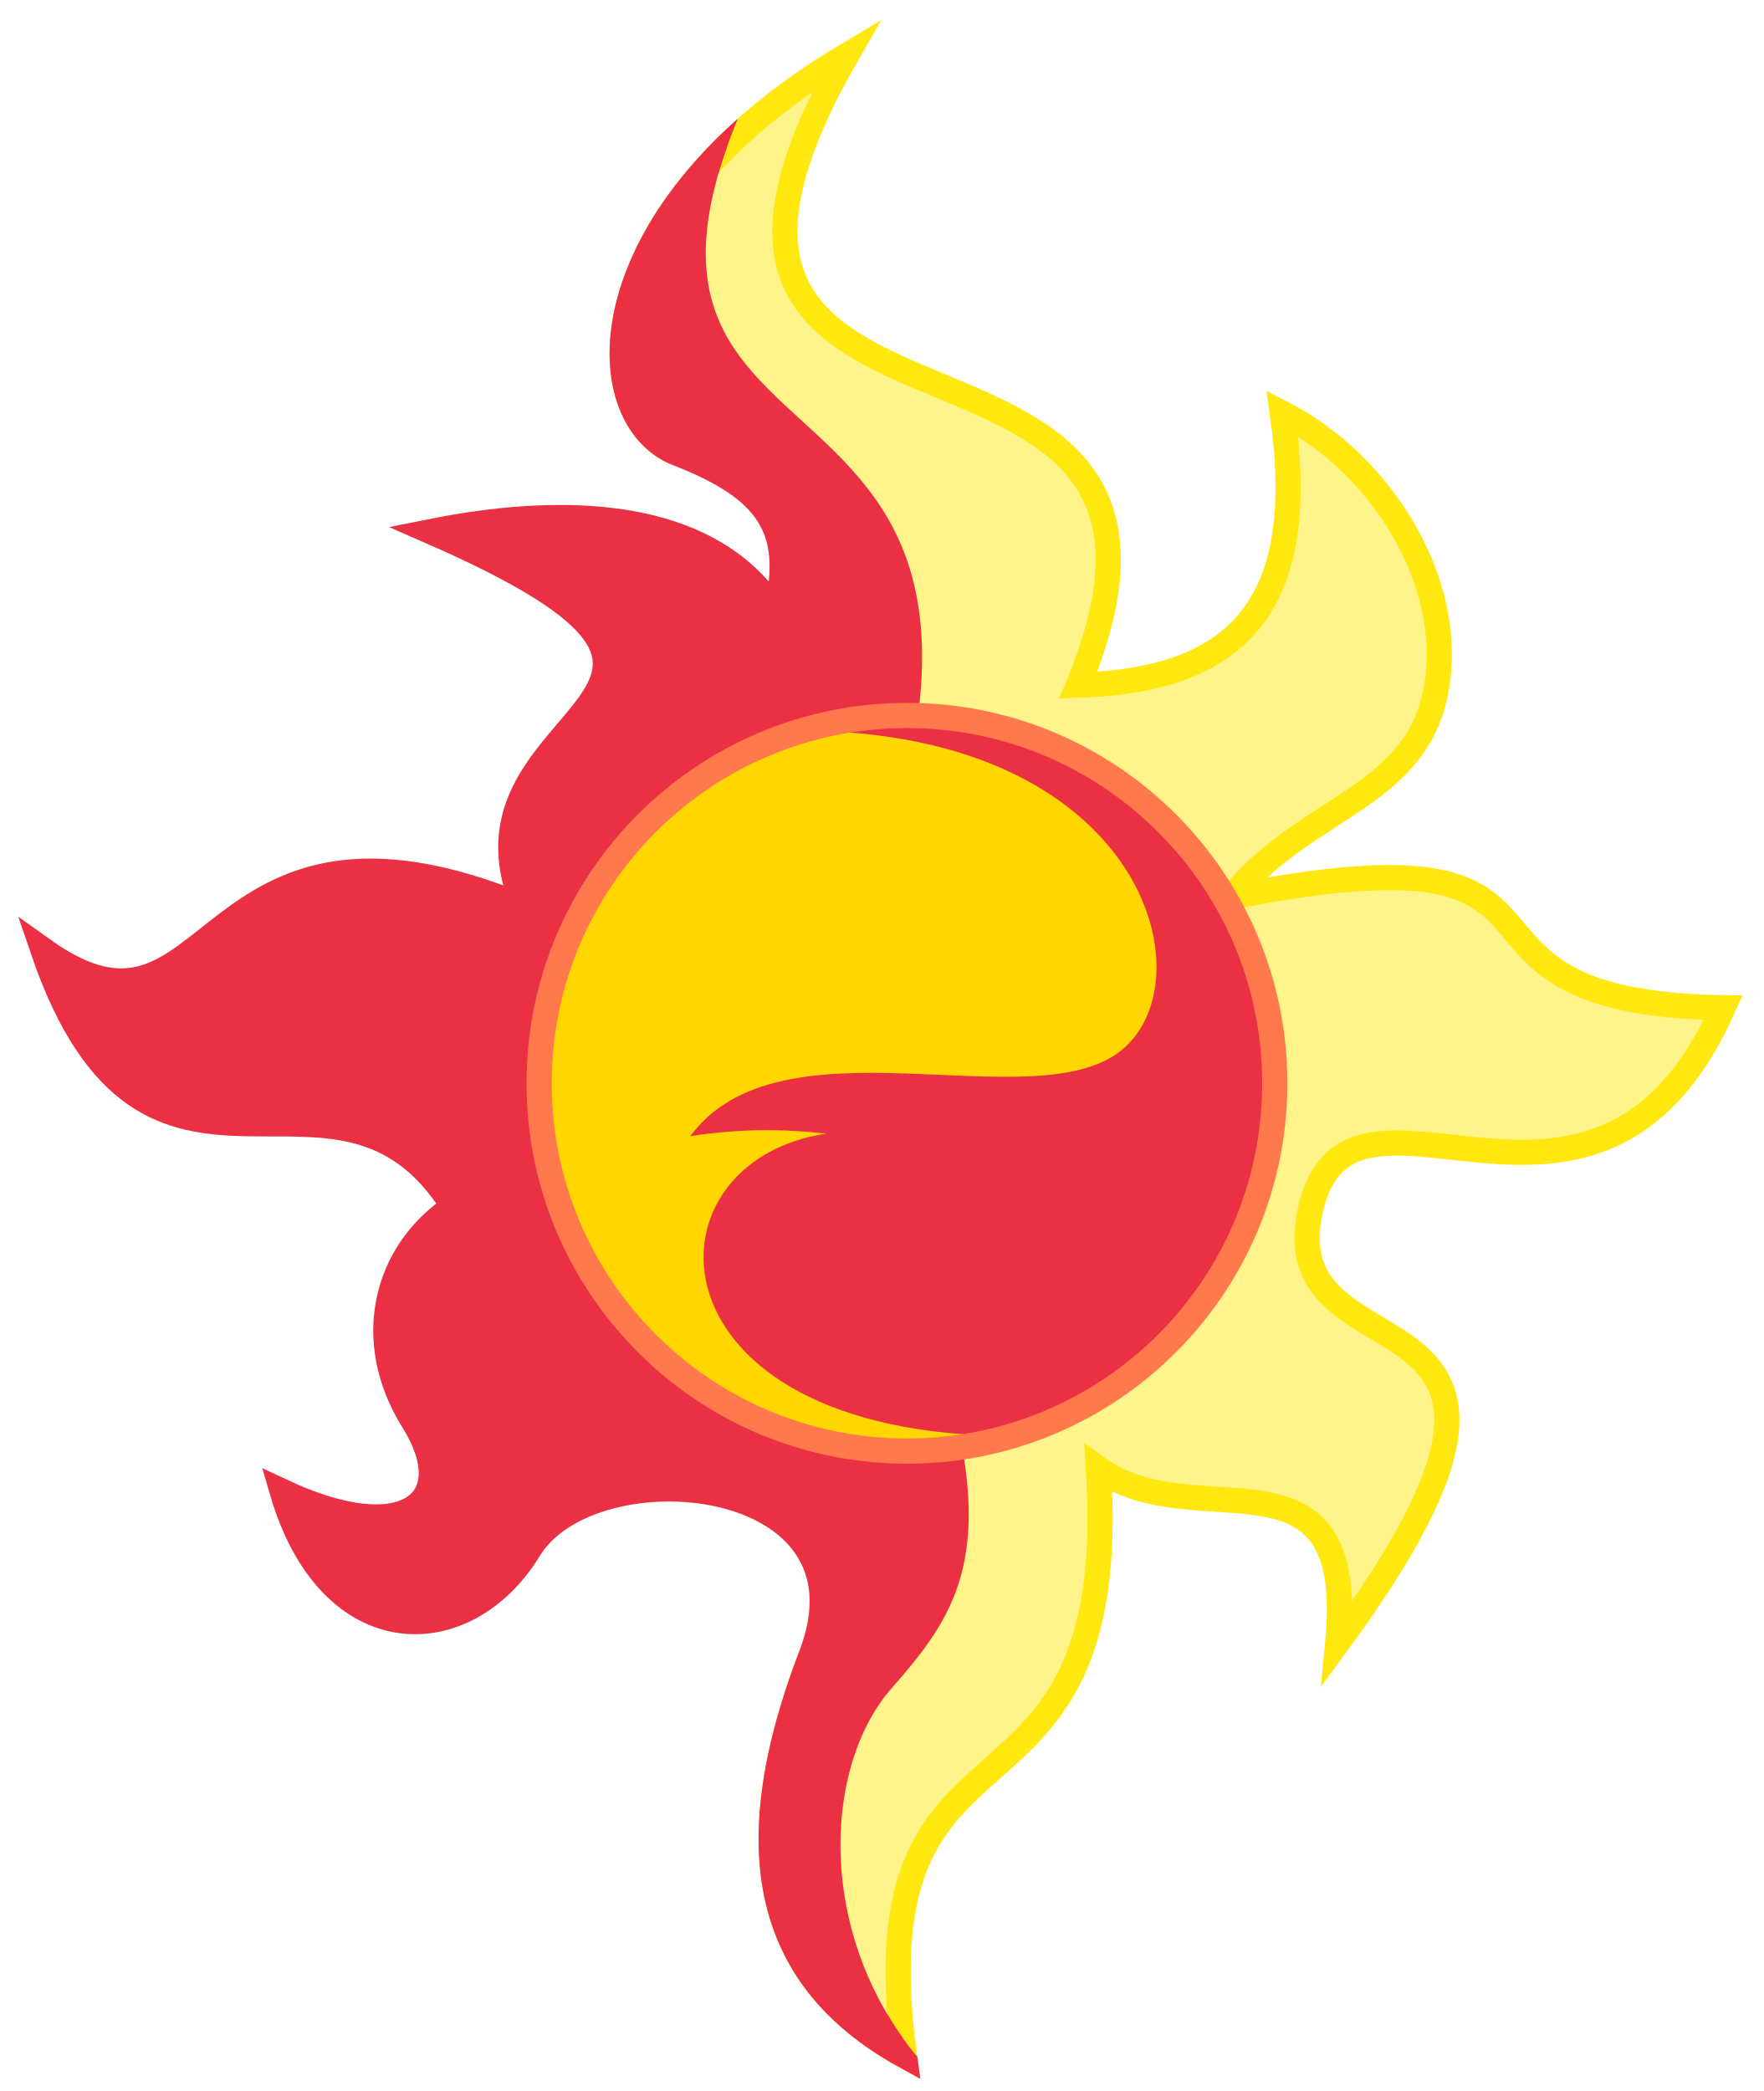
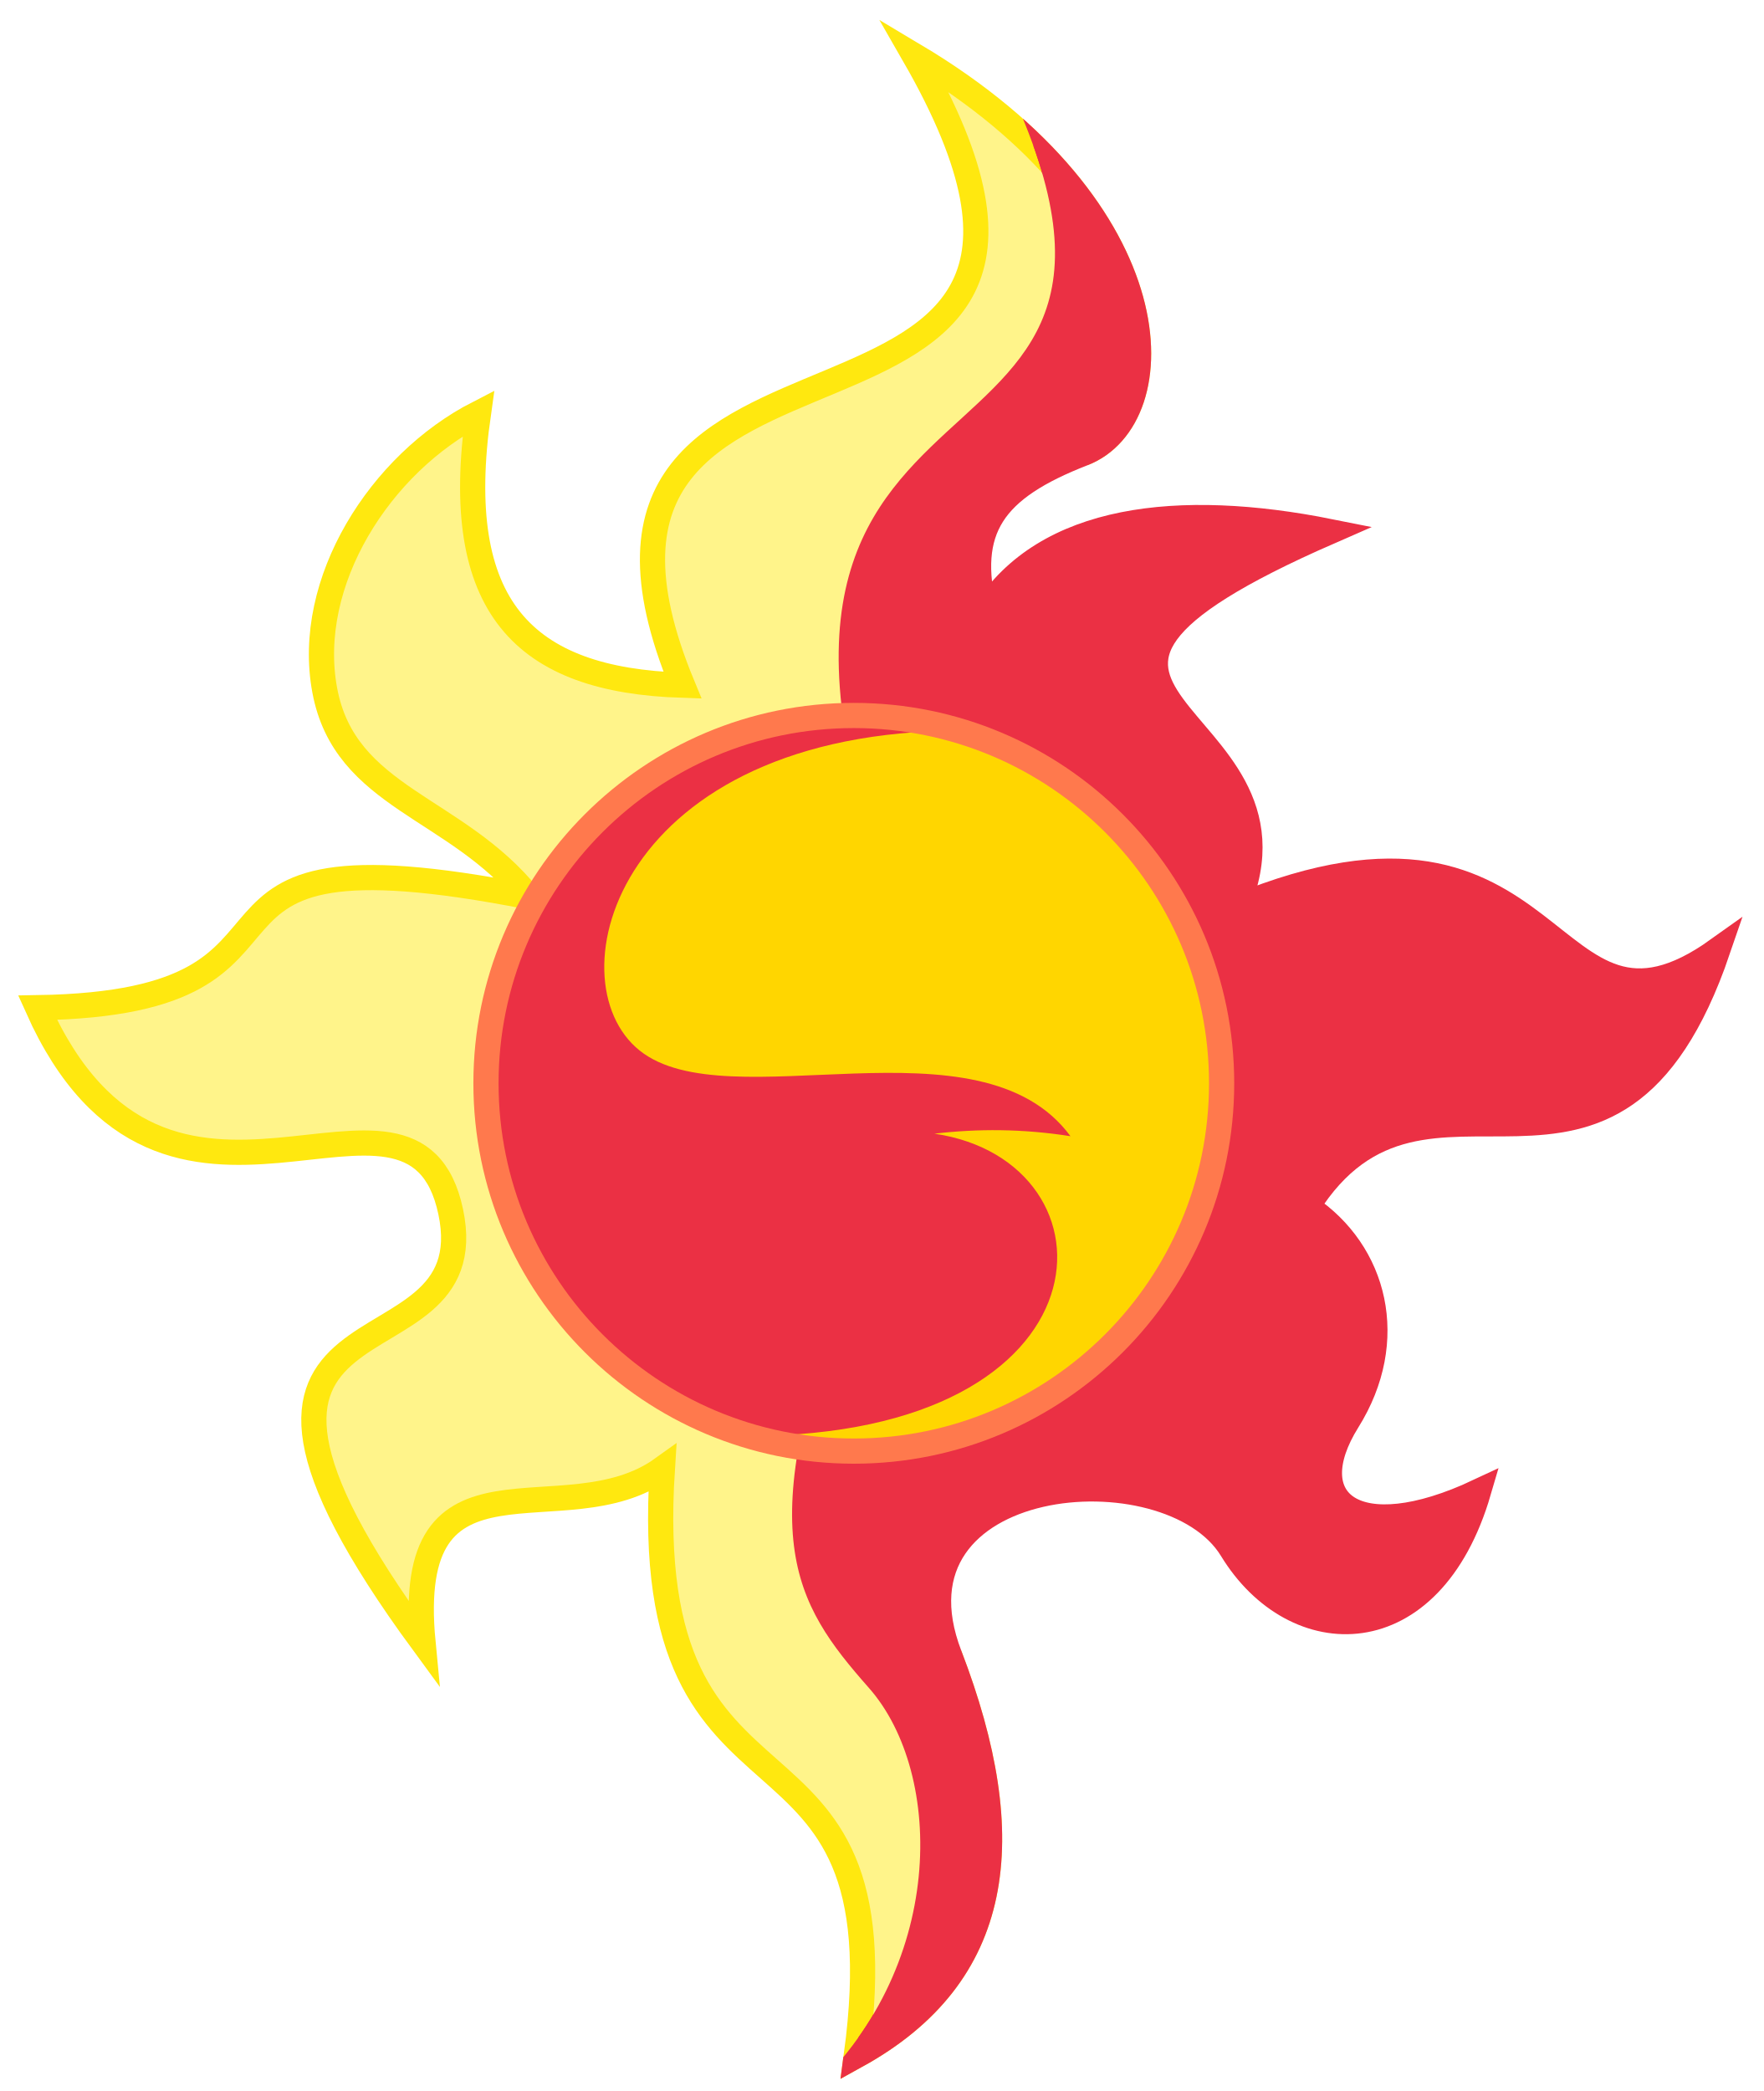
- <svg xmlns="http://www.w3.org/2000/svg" viewBox="-36 -43 70 83">
+ <svg xmlns="http://www.w3.org/2000/svg" viewBox="-36 -43 70 83" version="1.1" id="svg17">
+   <defs id="defs21" />
  <clipPath id="A">
-     <path d="M.1 7.4c4 10.5 2.3 13.2-.7 16.6s-3.1 11.2 2.5 16.2h-38.7v-83.1h32.4C-16.6-21.7 6.9-31.7-1.1-8.4z" />
+     <path d="M.1 7.4c4 10.5 2.3 13.2-.7 16.6s-3.1 11.2 2.5 16.2h-38.7v-83.1h32.4C-16.6-21.7 6.9-31.7-1.1-8.4z" id="path2" />
  </clipPath>
-   <path d="M-9.1-25c-3.6-1.4-3.7-9.6 6.7-15.8-10.4 18.1 16.2 8.1 9.2 25 6.3-.2 9.2-3.1 8.1-10.8 3.9 2 6.9 6.7 6.1 11s-5.2 4.6-8.1 8.2c15.8-3.1 6.7 4.2 19.5 4.4C27.3 8.4 17.5-2 16 5.1s12.1 2.1 1.1 17.1c.8-8.3-5.6-4.1-9.5-6.9 1 15.5-9.7 8.5-7.7 23.3-5.8-3.2-6.5-8.6-3.7-15.9C2 18 3-28-9.1-25z" fill="#fff48a" />
-   <path d="M-9.1-25c-3.6-1.4-3.7-9.6 6.7-15.8-10.4 18.1 16.2 8.1 9.2 25 6.3-.2 9.2-3.1 8.1-10.8 3.9 2 6.9 6.7 6.1 11s-5.2 4.6-8.1 8.2c15.8-3.1 6.7 4.2 19.5 4.4C27.3 8.4 17.5-2 16 5.1s12.1 2.1 1.1 17.1c.8-8.3-5.6-4.1-9.5-6.9 1 15.5-9.7 8.5-7.7 23.3-5.8-3.2-6.5-8.6-3.7-15.9" fill="none" stroke="#ffe80f" stroke-miterlimit="20" />
-   <path d="M7.6 15.3c1 15.5-9.7 8.5-7.7 23.3-5.8-3.2-6.5-8.6-3.7-15.9s-8.7-8.3-11.2-4.2-7.9 4.2-9.8-2.3c4.9 2.3 7.2.4 5.2-2.8s-1.1-6.7 1.6-8.5C-22.7-2.6-30.1 7-34.3-5.3c7 5 6-7.1 19.1-1.7-3.4-8 11.4-8.3-3.7-14.9 6-1.2 11.3-.6 13.7 3.2.8-3.3-.3-4.9-3.9-6.3s-3.7-9.6 6.7-15.8z" fill="#eb3044" stroke="#eb3044" stroke-miterlimit="20" clip-path="url(#A)" />
-   <path d="M0-14.6A14.6 14.6 0 1 1 0 14.6 14.6 14.6 0 1 1 0-14.6Z" fill="#ffd600" />
-   <path d="M4.2 14C-10.5 14-10.7 3.1-3.2 2c-1.7-.2-3.5-.2-5.4.1C-5-2.8 5 1.5 8.5-1.3S9.4-14-4.3-14a1 1 0 1 1 8.5 28z" fill="#eb3044" />
-   <path d="M0-14.6A14.6 14.6 0 1 1 0 14.6 14.6 14.6 0 1 1 0-14.6Z" fill="none" stroke="#ff794d" />
+   <path d="m 6.99,-25 c 3.6,-1.4 3.7,-9.6 -6.7,-15.8 10.4,18.1 -16.2,8.1 -9.2,25 -6.3,-0.2 -9.2,-3.1 -8.1,-10.8 -3.9,2 -6.9,6.7 -6.1,11 0.8,4.3 5.2,4.6 8.1,8.2 -15.8,-3.1 -6.7,4.2 -19.5,4.4 5.1,11.4 14.9,1 16.4,8.1 1.5,7.1 -12.1,2.1 -1.1,17.1 -0.8,-8.3 5.6,-4.1 9.5,-6.9 -1,15.5 9.7,8.5 7.7,23.3 5.8,-3.2 6.5,-8.6 3.7,-15.9 -5.8,-4.7 -6.8,-50.7 5.3,-47.7 z" fill="#fff48a" id="path5" />
+   <path d="m 6.99,-25 c 3.6,-1.4 3.7,-9.6 -6.7,-15.8 10.4,18.1 -16.2,8.1 -9.2,25 -6.3,-0.2 -9.2,-3.1 -8.1,-10.8 -3.9,2 -6.9,6.7 -6.1,11 0.8,4.3 5.2,4.6 8.1,8.2 -15.8,-3.1 -6.7,4.2 -19.5,4.4 5.1,11.4 14.9,1 16.4,8.1 1.5,7.1 -12.1,2.1 -1.1,17.1 -0.8,-8.3 5.6,-4.1 9.5,-6.9 -1,15.5 9.7,8.5 7.7,23.3 5.8,-3.2 6.5,-8.6 3.7,-15.9" fill="none" stroke="#ffe80f" stroke-miterlimit="20" id="path7" />
+   <path d="m 7.6,15.3 c 1,15.5 -9.7,8.5 -7.7,23.3 C -5.9,35.4 -6.6,30 -3.8,22.7 -1,15.4 -12.5,14.4 -15,18.5 c -2.5,4.1 -7.9,4.2 -9.8,-2.3 4.9,2.3 7.2,0.4 5.2,-2.8 -2,-3.2 -1.1,-6.7 1.6,-8.5 -4.7,-7.5 -12.1,2.1 -16.3,-10.2 7,5 6,-7.1 19.1,-1.7 -3.4,-8 11.4,-8.3 -3.7,-14.9 6,-1.2 11.3,-0.6 13.7,3.2 0.8,-3.3 -0.3,-4.9 -3.9,-6.3 -3.6,-1.4 -3.7,-9.6 6.7,-15.8 z" fill="#eb3044" stroke="#eb3044" stroke-miterlimit="20" clip-path="url(#A)" id="path9" transform="matrix(-1,0,0,1,-2.110164,0)" />
+   <path d="m -2.11,-14.6 a -14.6,14.6 0 1 0 0,29.2 -14.6,14.6 0 1 0 0,-29.2 z" fill="#ffd600" id="path11" />
+   <path d="m -6.31,14 c 14.7,0 14.9,-10.9 7.4,-12 1.7,-0.2 3.5,-0.2 5.4,0.1 -3.6,-4.9 -13.6,-0.6 -17.1,-3.4 -3.5,-2.8 -0.9,-12.7 12.8,-12.7 a -14.631,14.631 0 1 0 -8.5,28 z" fill="#eb3044" id="path13" />
+   <path d="m -2.11,-14.6 a -14.6,14.6 0 1 0 0,29.2 -14.6,14.6 0 1 0 0,-29.2 z" fill="none" stroke="#ff794d" id="path15" />
</svg>
